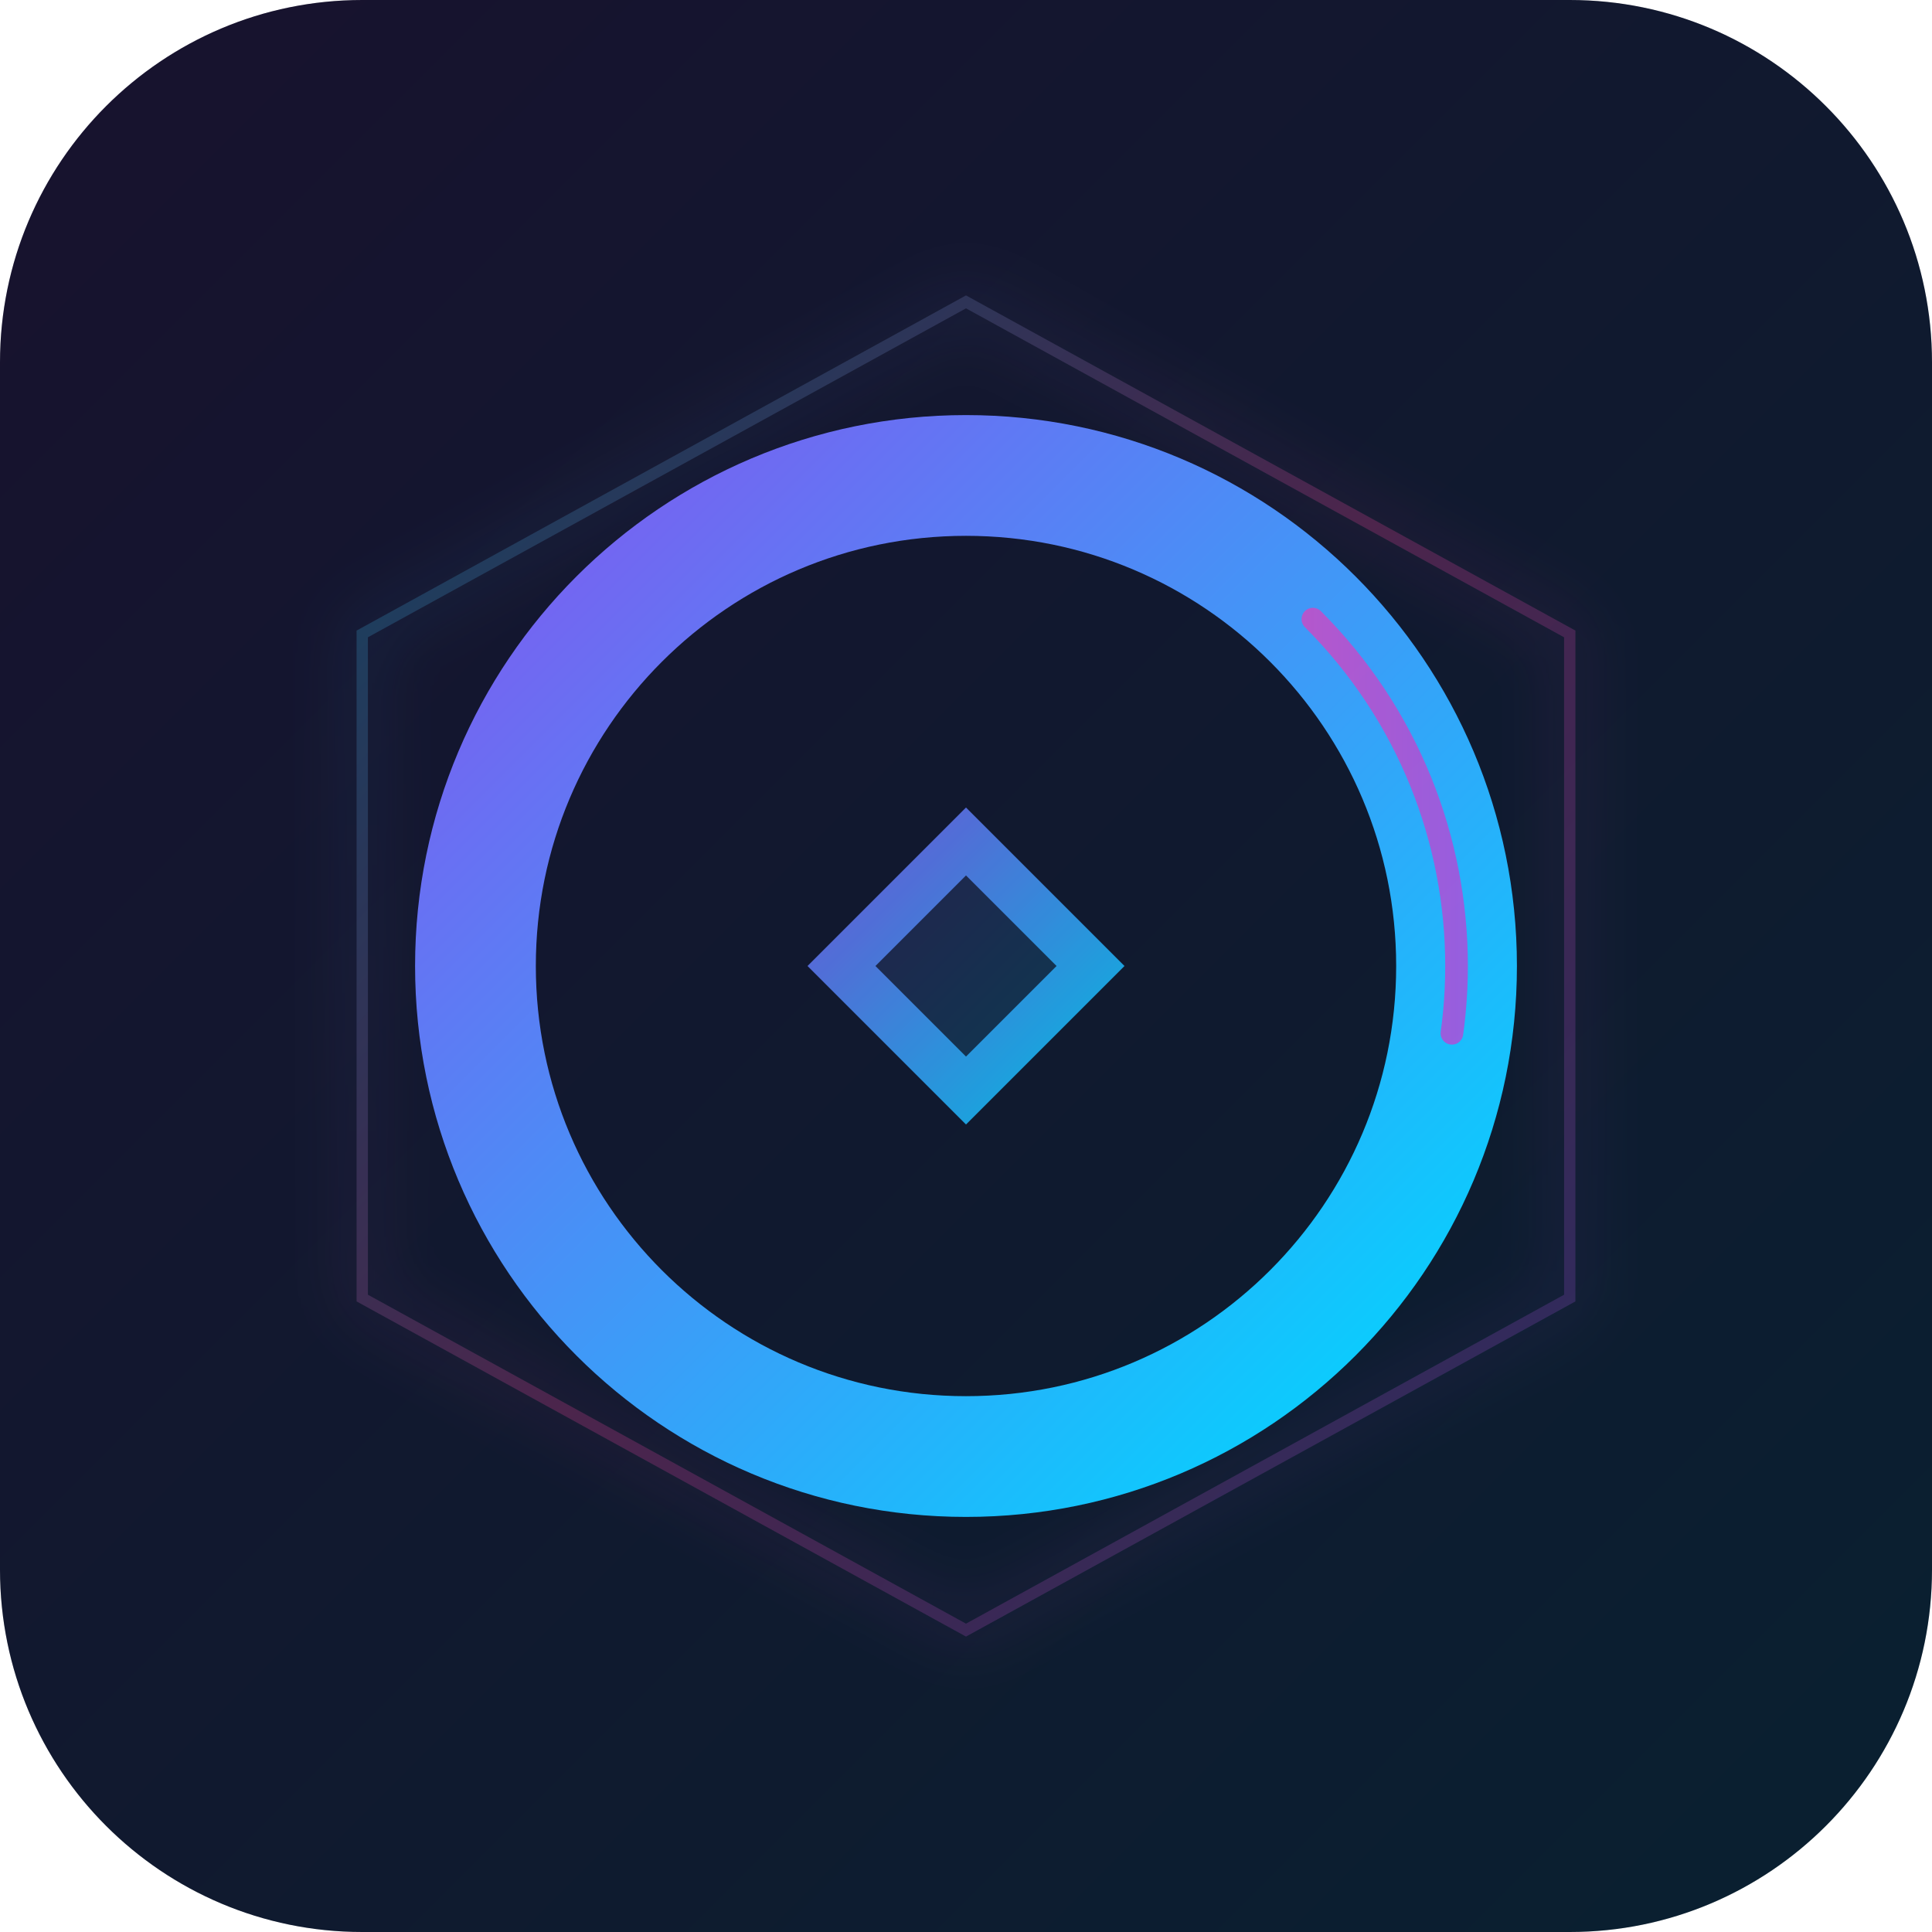
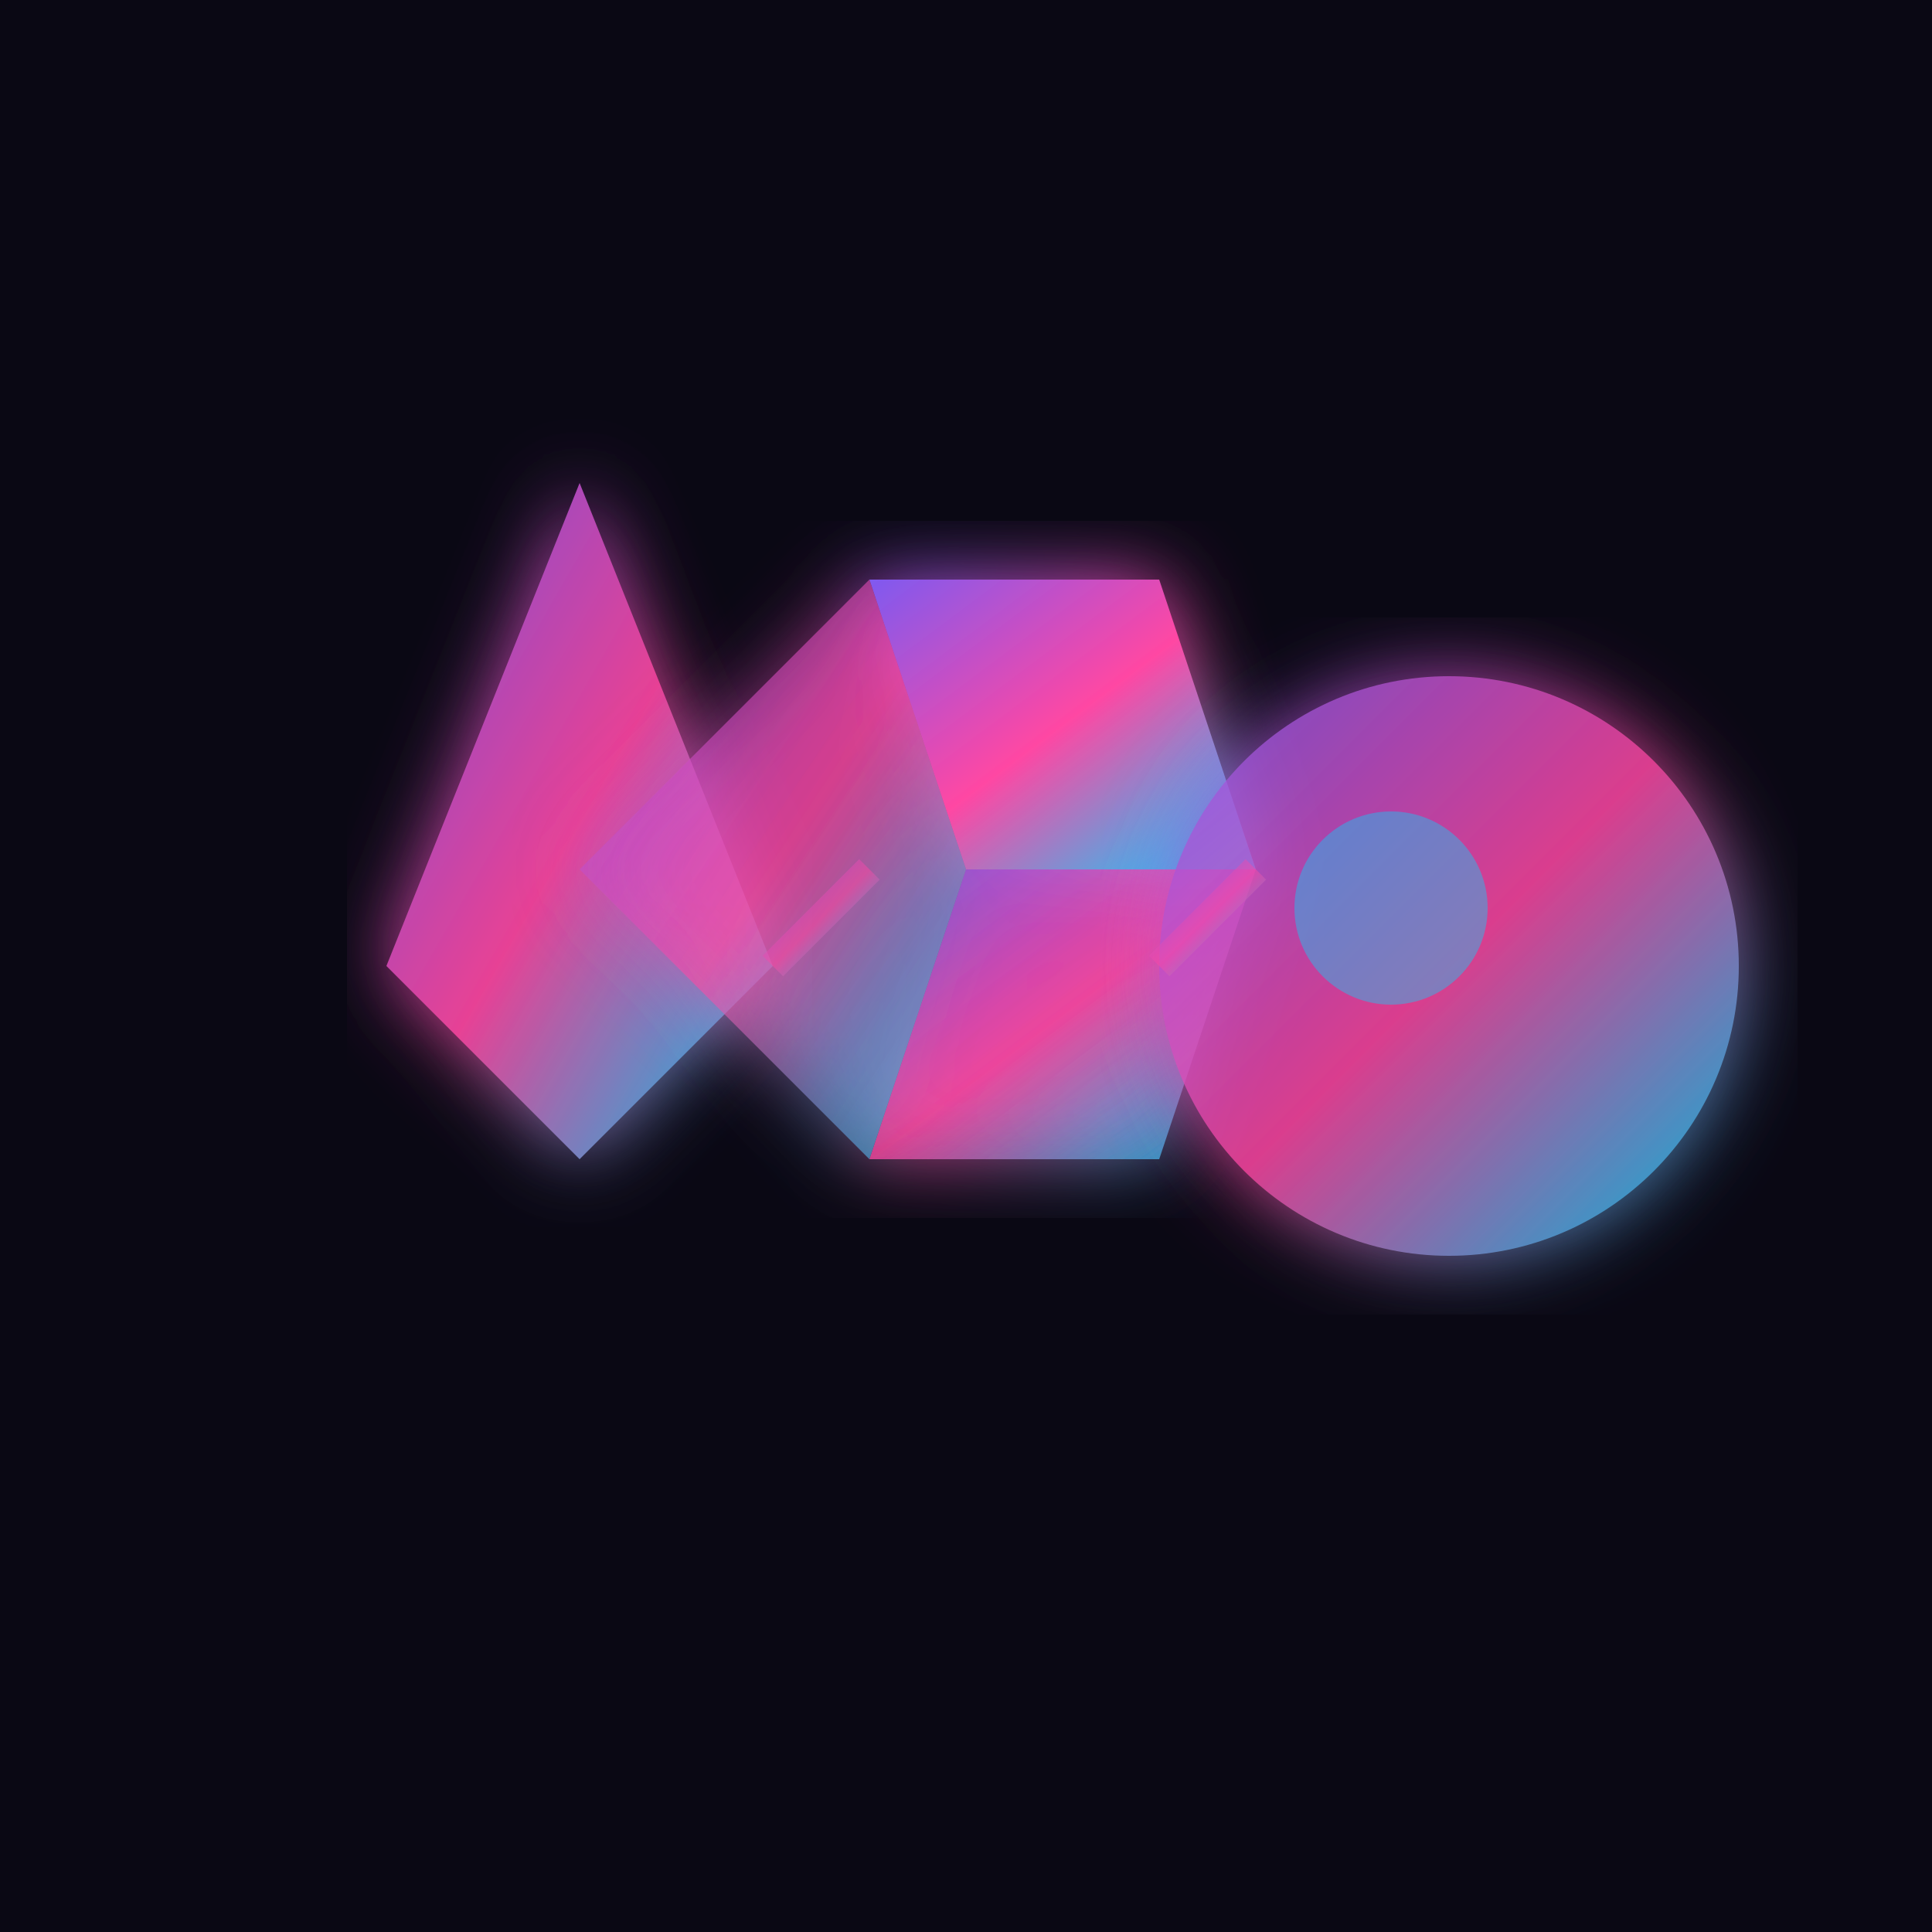
- <svg xmlns="http://www.w3.org/2000/svg" viewBox="0 0 512 512">
+ <svg xmlns="http://www.w3.org/2000/svg" viewBox="0 0 100 100">
  <defs>
-     <linearGradient id="bg" x1="0%" y1="0%" x2="100%" y2="100%">
+     <linearGradient id="iconGradient" x1="0%" y1="0%" x2="100%" y2="100%">
      <stop offset="0%" stop-color="#7f5af0" />
+       <stop offset="50%" stop-color="#ff47a3" />
      <stop offset="100%" stop-color="#00d7ff" />
    </linearGradient>
-     <linearGradient id="face" x1="0%" y1="0%" x2="100%" y2="100%">
-       <stop offset="0%" stop-color="#00d7ff" />
-       <stop offset="50%" stop-color="#ff47a3" />
-       <stop offset="100%" stop-color="#7f5af0" />
-     </linearGradient>
-     <filter id="glow">
-       <feGaussianBlur stdDeviation="8" result="blur" />
+     <filter id="iconGlow">
+       <feGaussianBlur stdDeviation="2" result="blur" />
      <feMerge>
        <feMergeNode in="blur" />
        <feMergeNode in="SourceGraphic" />
      </feMerge>
    </filter>
  </defs>
-   <rect width="512" height="512" rx="96" fill="#0a0814" />
-   <rect width="512" height="512" rx="96" fill="url(#bg)" opacity="0.12" />
-   <g filter="url(#glow)" opacity="0.25">
-     <polygon points="256,80 416,168 416,344 256,432 96,344 96,168" fill="none" stroke="url(#face)" stroke-width="3" />
+   <rect width="100" height="100" fill="#0a0814" />
+   <polygon points="20,50 30,25 40,50 30,60" fill="url(#iconGradient)" opacity="0.9" filter="url(#iconGlow)" />
+   <g filter="url(#iconGlow)">
+     <polygon points="45,30 60,30 65,45 50,45" fill="url(#iconGradient)" opacity="1" />
+     <polygon points="50,45 65,45 60,60 45,60" fill="url(#iconGradient)" opacity="0.75" />
+     <polygon points="45,30 50,45 45,60 30,45" fill="url(#iconGradient)" opacity="0.6" />
  </g>
-   <g transform="translate(256,256)">
-     <circle cx="0" cy="0" r="130" fill="none" stroke="url(#bg)" stroke-width="32" stroke-linecap="round" />
-     <circle cx="0" cy="0" r="130" fill="none" stroke="url(#face)" stroke-width="6" stroke-dasharray="120 700" stroke-linecap="round" opacity="0.9" transform="rotate(-45)" />
-     <polygon points="0,-42 42,0 0,42 -42,0" fill="url(#bg)" opacity="0.85" />
-     <polygon points="0,-24 24,0 0,24 -24,0" fill="#0a0814" opacity="0.7" />
-   </g>
+   <circle cx="75" cy="50" r="15" fill="url(#iconGradient)" opacity="0.85" filter="url(#iconGlow)" />
+   <circle cx="72" cy="47" r="5" fill="#00d7ff" opacity="0.4" />
+   <line x1="40" y1="50" x2="45" y2="45" stroke="url(#iconGradient)" stroke-width="1.5" opacity="0.5" />
+   <line x1="65" y1="45" x2="60" y2="50" stroke="url(#iconGradient)" stroke-width="1.5" opacity="0.5" />
</svg>
